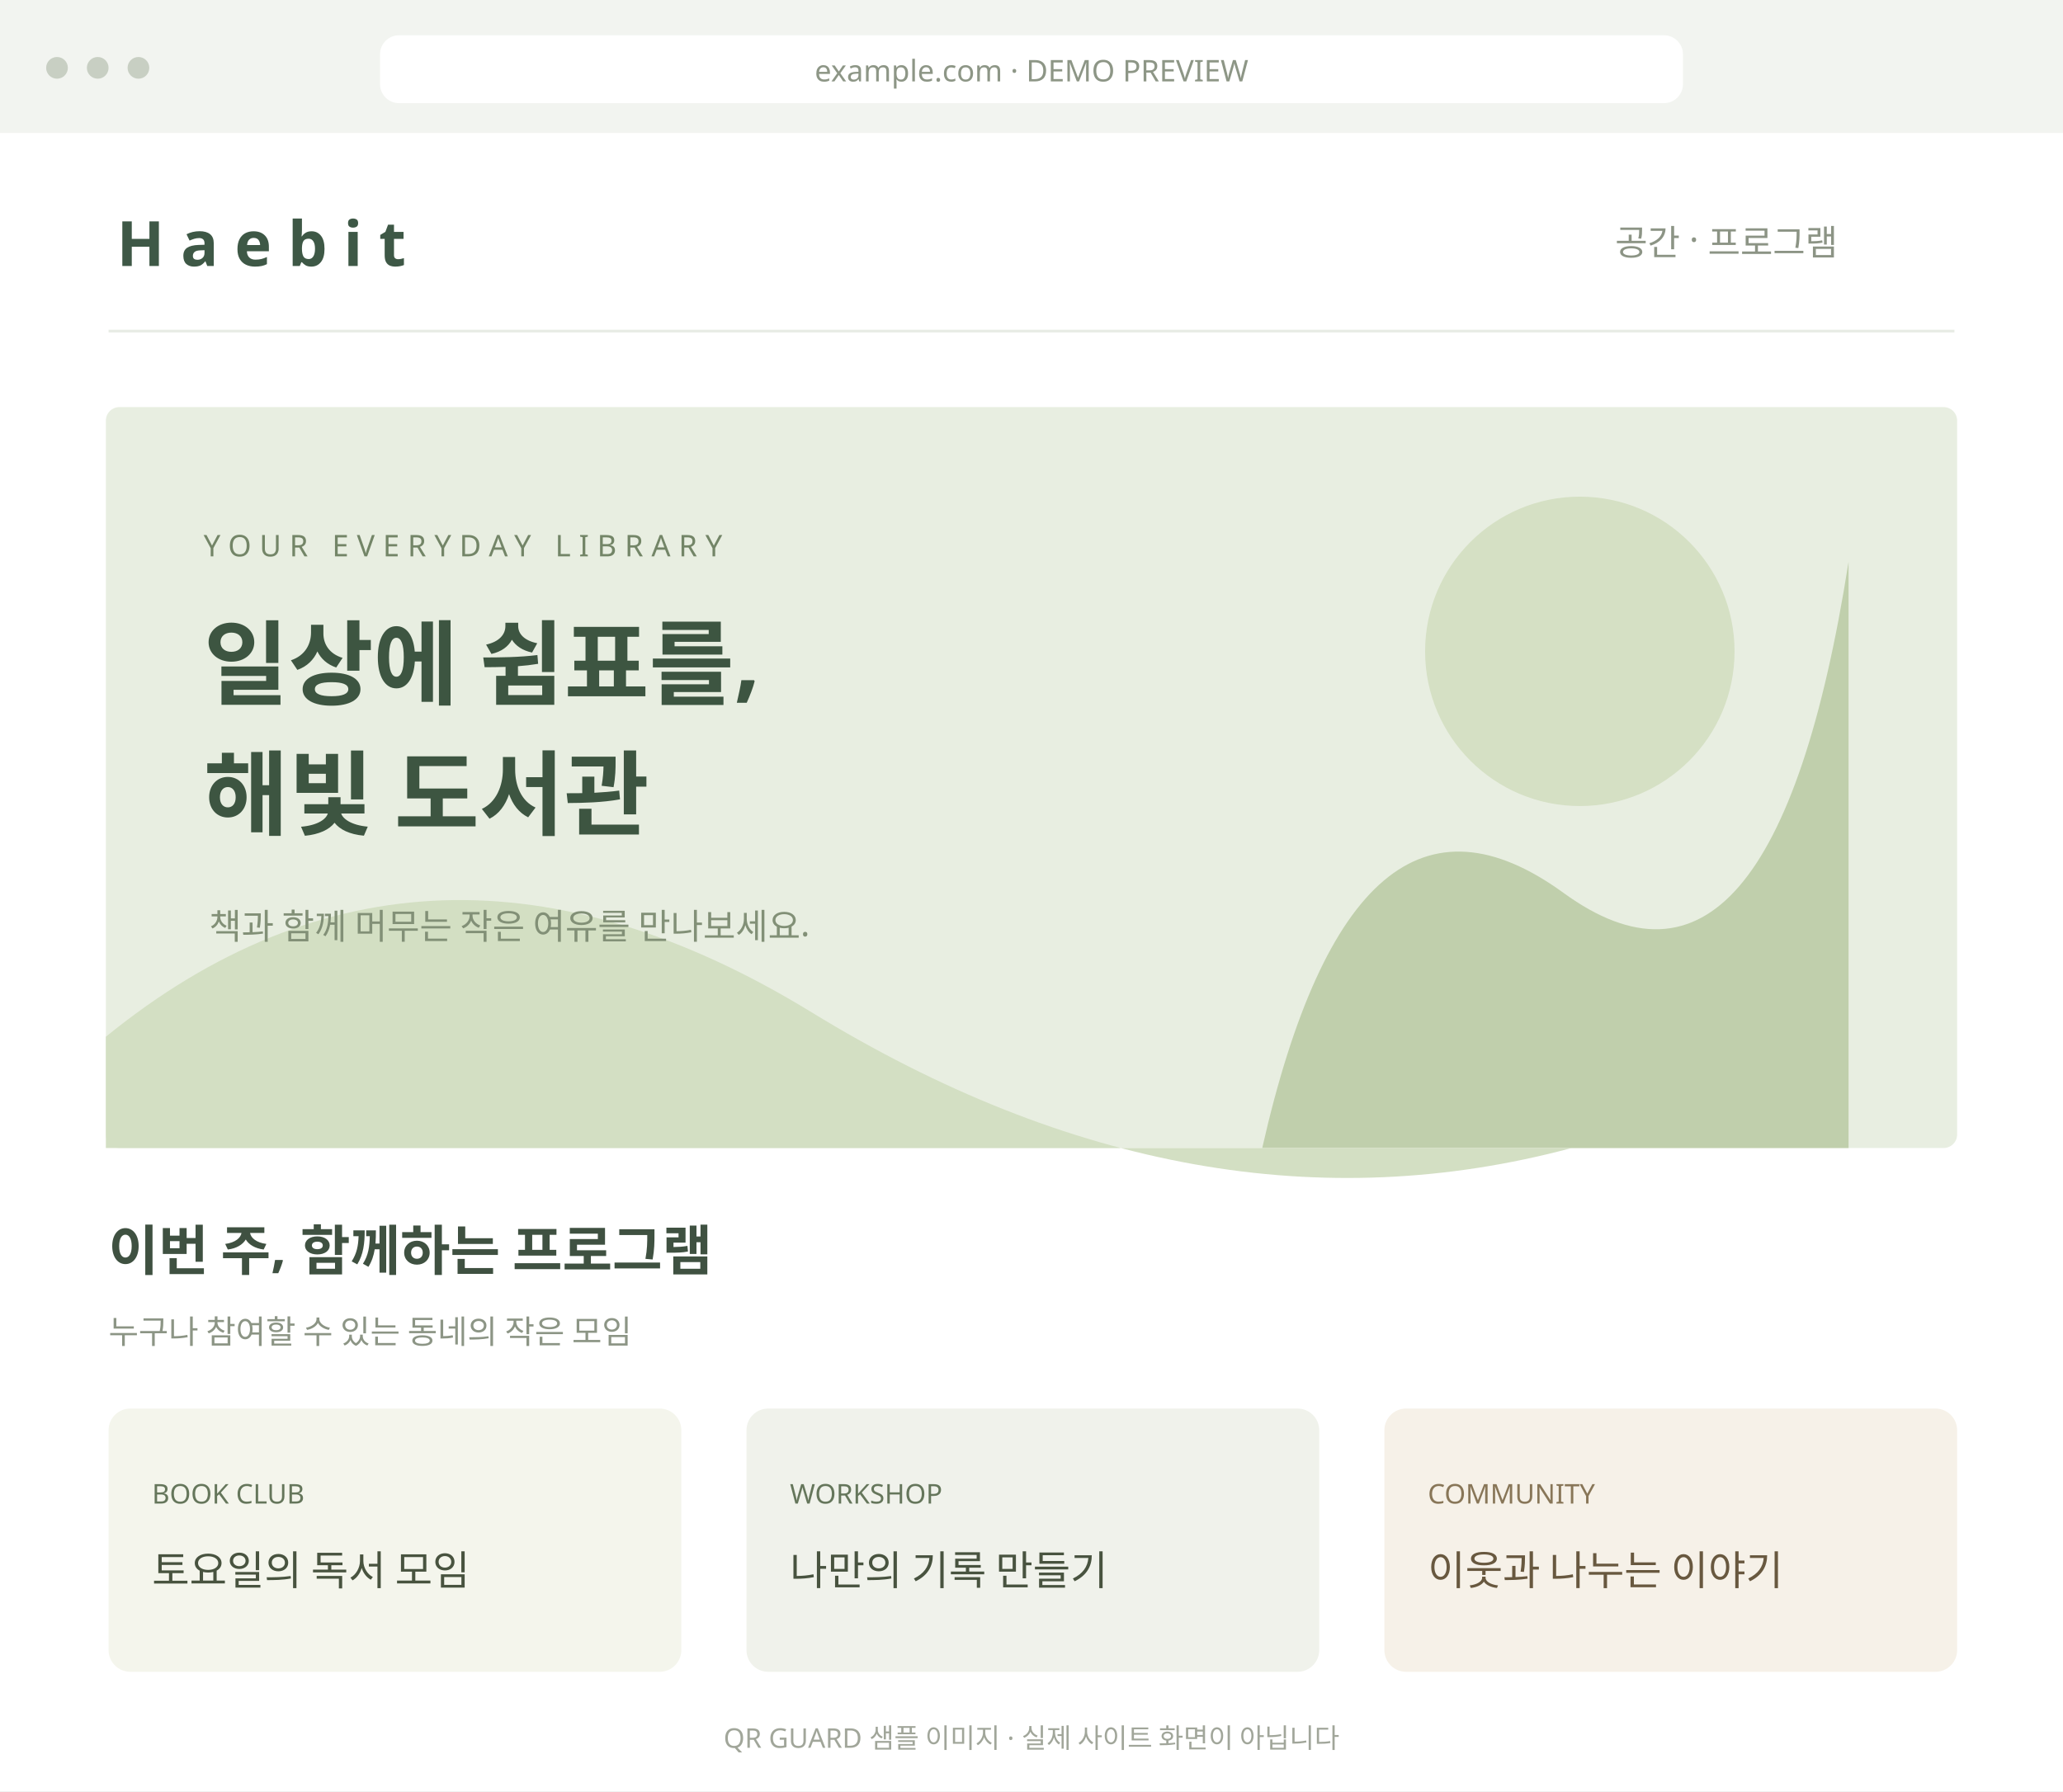
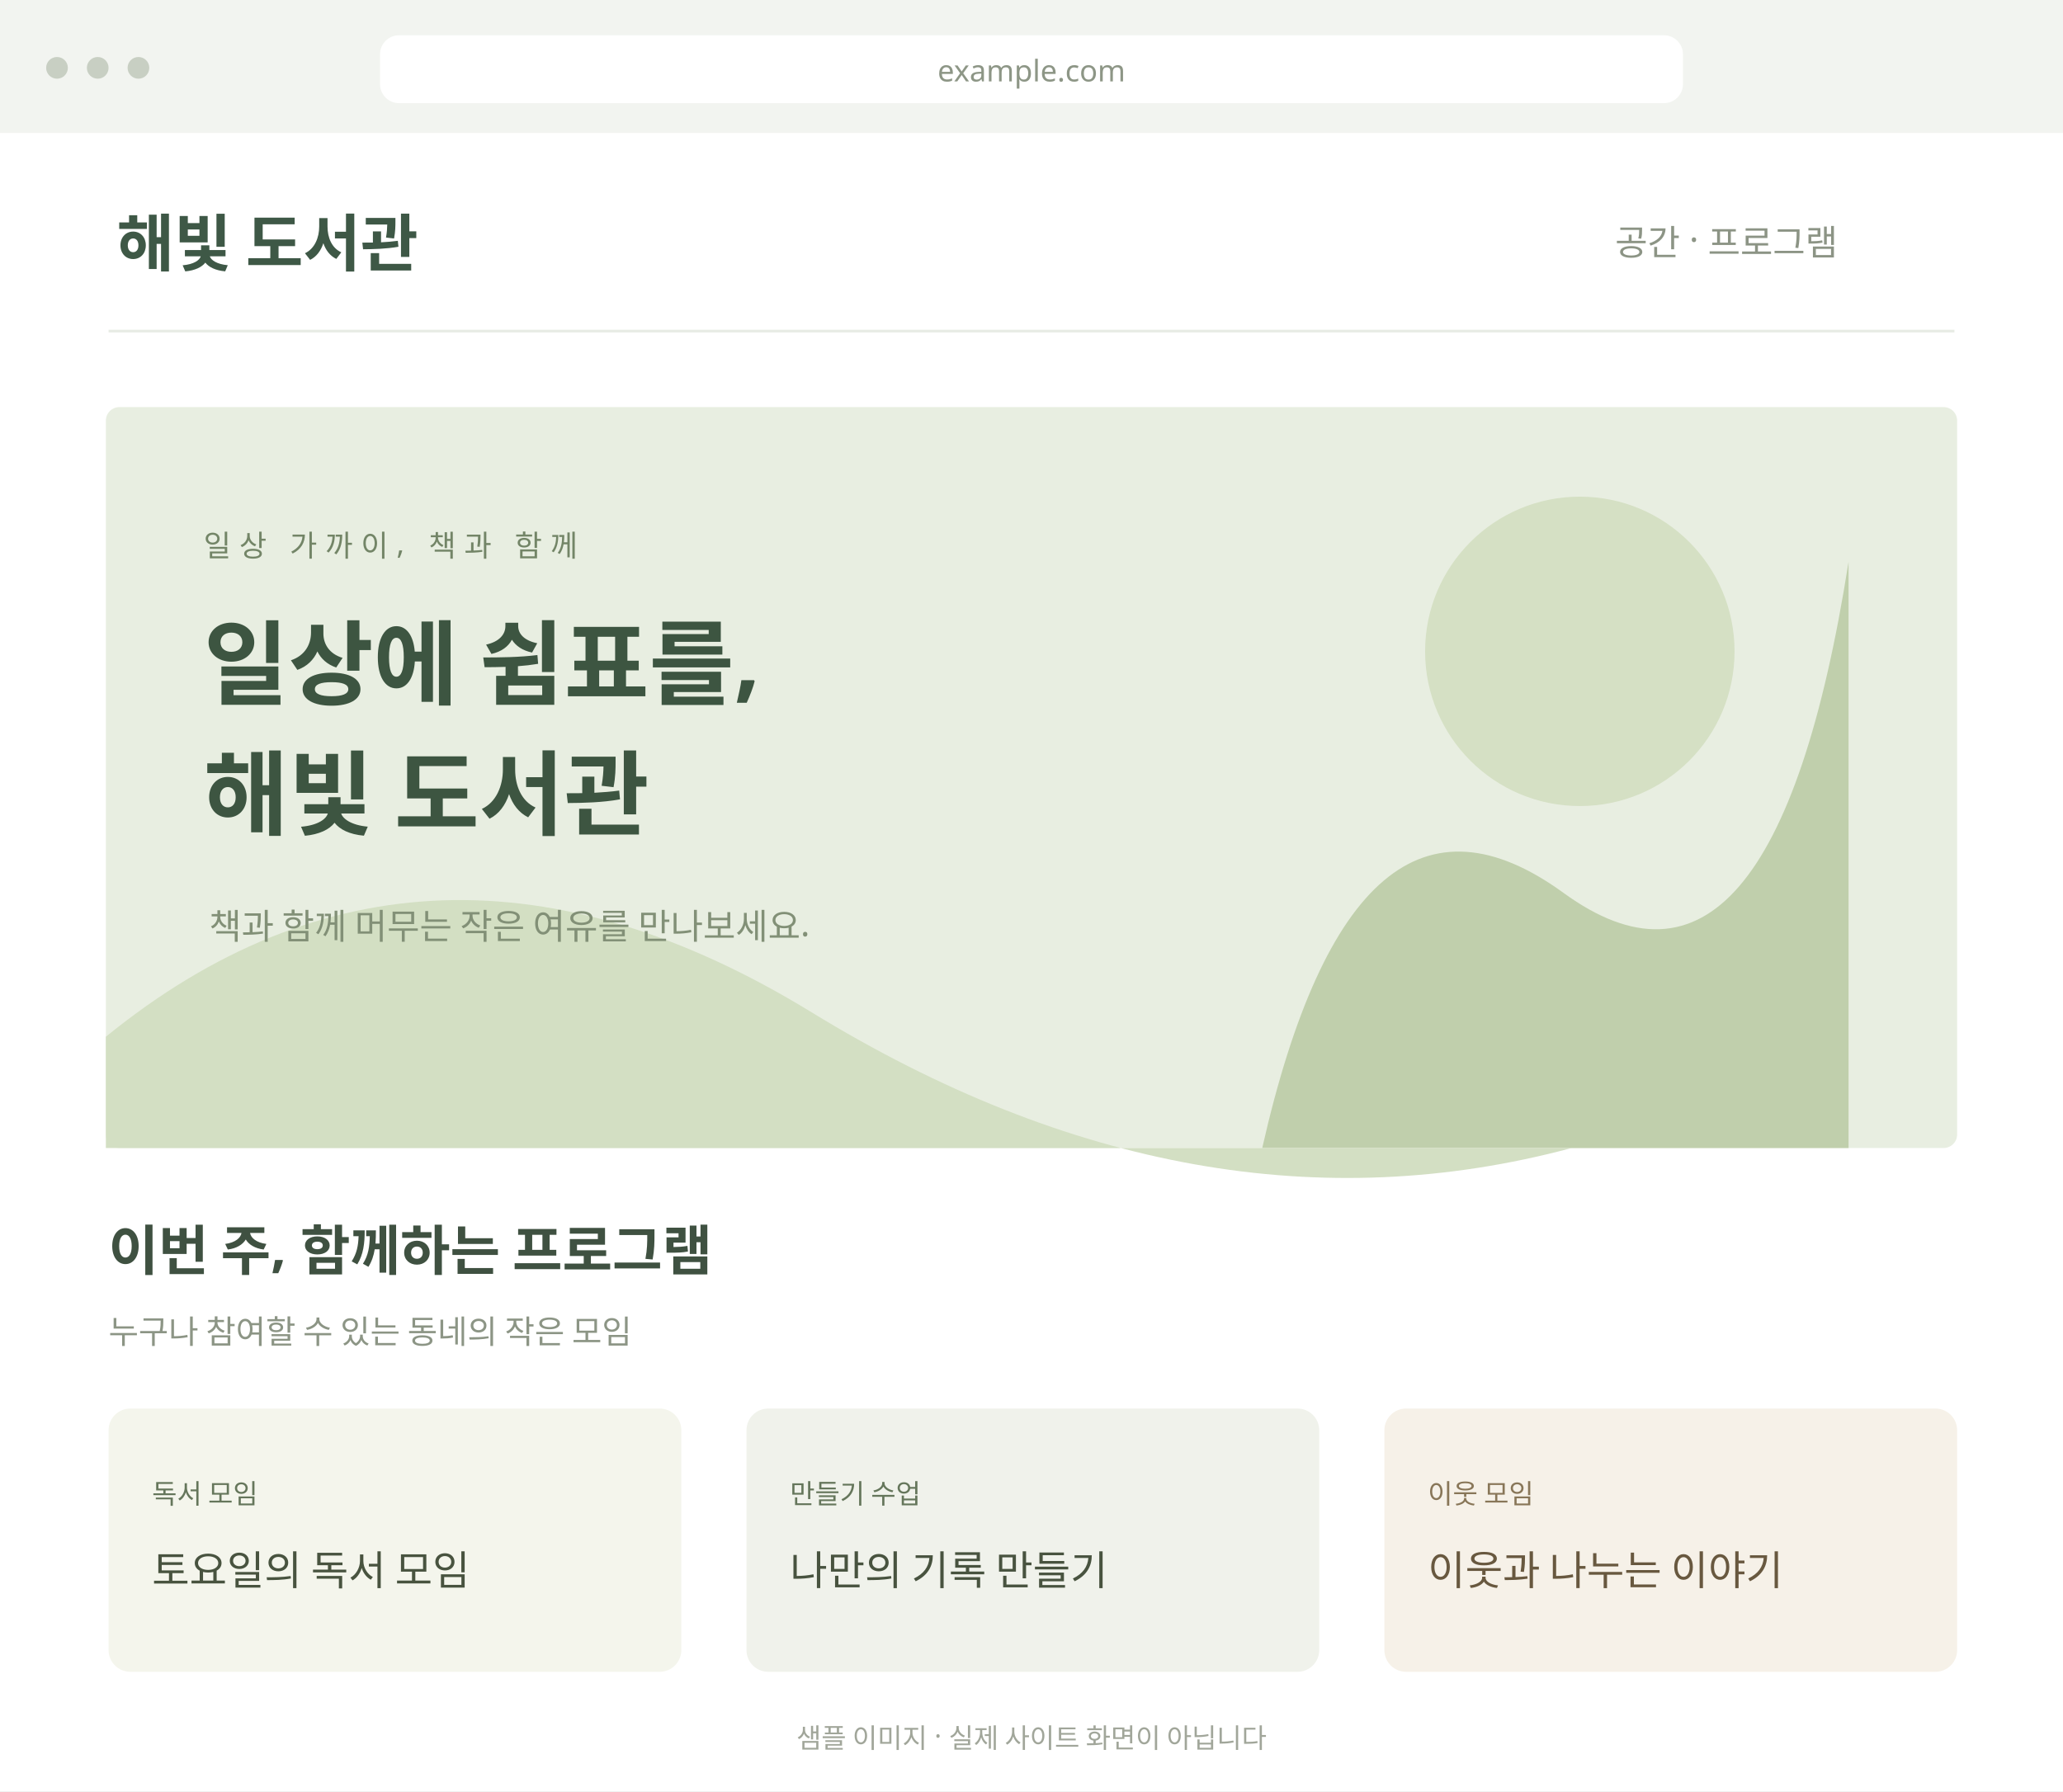
<svg xmlns="http://www.w3.org/2000/svg" width="760" height="660" viewBox="0 0 760 660">
  <rect width="760" height="660" fill="#fff" />
  <rect width="760" height="49" fill="#f2f4f0" />
  <circle cx="21" cy="25" r="4" fill="#c8cfc3" />
  <circle cx="36" cy="25" r="4" fill="#c8cfc3" />
  <circle cx="51" cy="25" r="4" fill="#c8cfc3" />
  <rect x="140" y="13" width="480" height="25" rx="7" fill="#fff" />
-   <text x="380" y="30" fill="#8d9686" text-anchor="middle" font-size="11" font-family="sans-serif">example.com · DEMO PREVIEW</text>
-   <text x="43" y="98" fill="#3e5846" font-size="23" font-weight="700" font-family="sans-serif">H a e b i t</text>
+   <text x="380" y="30" fill="#8d9686" text-anchor="middle" font-size="11" font-family="sans-serif">example.com</text>
+   <text x="43" y="98" fill="#3e5846" font-size="23" font-weight="700" font-family="sans-serif">해빛 도서관</text>
  <text x="595" y="94" fill="#8c9485" font-size="13" font-family="sans-serif">공간  ·  프로그램</text>
  <path d="M40 122h680" stroke="#e8ece5" />
  <rect x="39" y="150" width="682" height="273" rx="5" fill="#e8eee1" />
  <circle cx="582" cy="240" r="57" fill="#d5e0c4" />
  <path d="M465 423q34-150 111-94t105-122v216Z" fill="#c0cfac" />
  <path d="M39 382q118-96 260-9t280 50H39Z" fill="#d3dfc3" />
-   <text x="75" y="205" fill="#738567" font-size="11" font-family="sans-serif" letter-spacing="3">YOUR EVERYDAY LIBRARY</text>
+   <text x="75" y="205" fill="#738567" font-size="11" font-family="sans-serif" letter-spacing="3">일상 가까이, 책과 함께</text>
  <text x="75" y="257" fill="#3d5541" font-size="34" font-weight="700" font-family="sans-serif">일상에 쉼표를,</text>
  <text x="75" y="305" fill="#3d5541" font-size="34" font-weight="700" font-family="sans-serif">해빛 도서관</text>
  <text x="77" y="346" fill="#829077" font-size="13" font-family="sans-serif">책과 함께 머무는 작은 여유를 만나보세요.</text>
  <text x="40" y="468" fill="#3f5141" font-size="20" font-weight="700" font-family="sans-serif">이번 주, 함께하는 프로그램</text>
  <text x="40" y="495" fill="#8c9585" font-size="12" font-family="sans-serif">누구나 참여할 수 있는 동네의 작은 모임</text>
  <rect x="40" y="519" width="211" height="97" rx="8" fill="#f4f5ec" />
  <rect x="275" y="519" width="211" height="97" rx="8" fill="#f0f2eb" />
  <rect x="510" y="519" width="211" height="97" rx="8" fill="#f6f1e8" />
-   <text x="56" y="554" fill="#65765b" font-size="10" font-family="sans-serif">BOOK CLUB</text>
+   <text x="56" y="554" fill="#65765b" font-size="10" font-family="sans-serif">독서 모임</text>
  <text x="56" y="584" fill="#48533f" font-size="15" font-family="sans-serif">토요일의 독서 모임</text>
-   <text x="291" y="554" fill="#65765b" font-size="10" font-family="sans-serif">WORKSHOP</text>
+   <text x="291" y="554" fill="#65765b" font-size="10" font-family="sans-serif">만들기 수업</text>
  <text x="291" y="584" fill="#48533f" font-size="15" font-family="sans-serif">나만의 기록 만들기</text>
-   <text x="526" y="554" fill="#887658" font-size="10" font-family="sans-serif">COMMUNITY</text>
+   <text x="526" y="554" fill="#887658" font-size="10" font-family="sans-serif">이웃 모임</text>
  <text x="526" y="584" fill="#68583f" font-size="15" font-family="sans-serif">이웃과 나누는 이야기</text>
-   <text x="380" y="644" text-anchor="middle" fill="#a1a69a" font-size="10" font-family="sans-serif">QR GUARD 샘플 이미지 · 실제 사이트 화면이 아닙니다</text>
+   <text x="380" y="644" text-anchor="middle" fill="#a1a69a" font-size="10" font-family="sans-serif">샘플 이미지 · 실제 사이트 화면이 아닙니다</text>
</svg>
